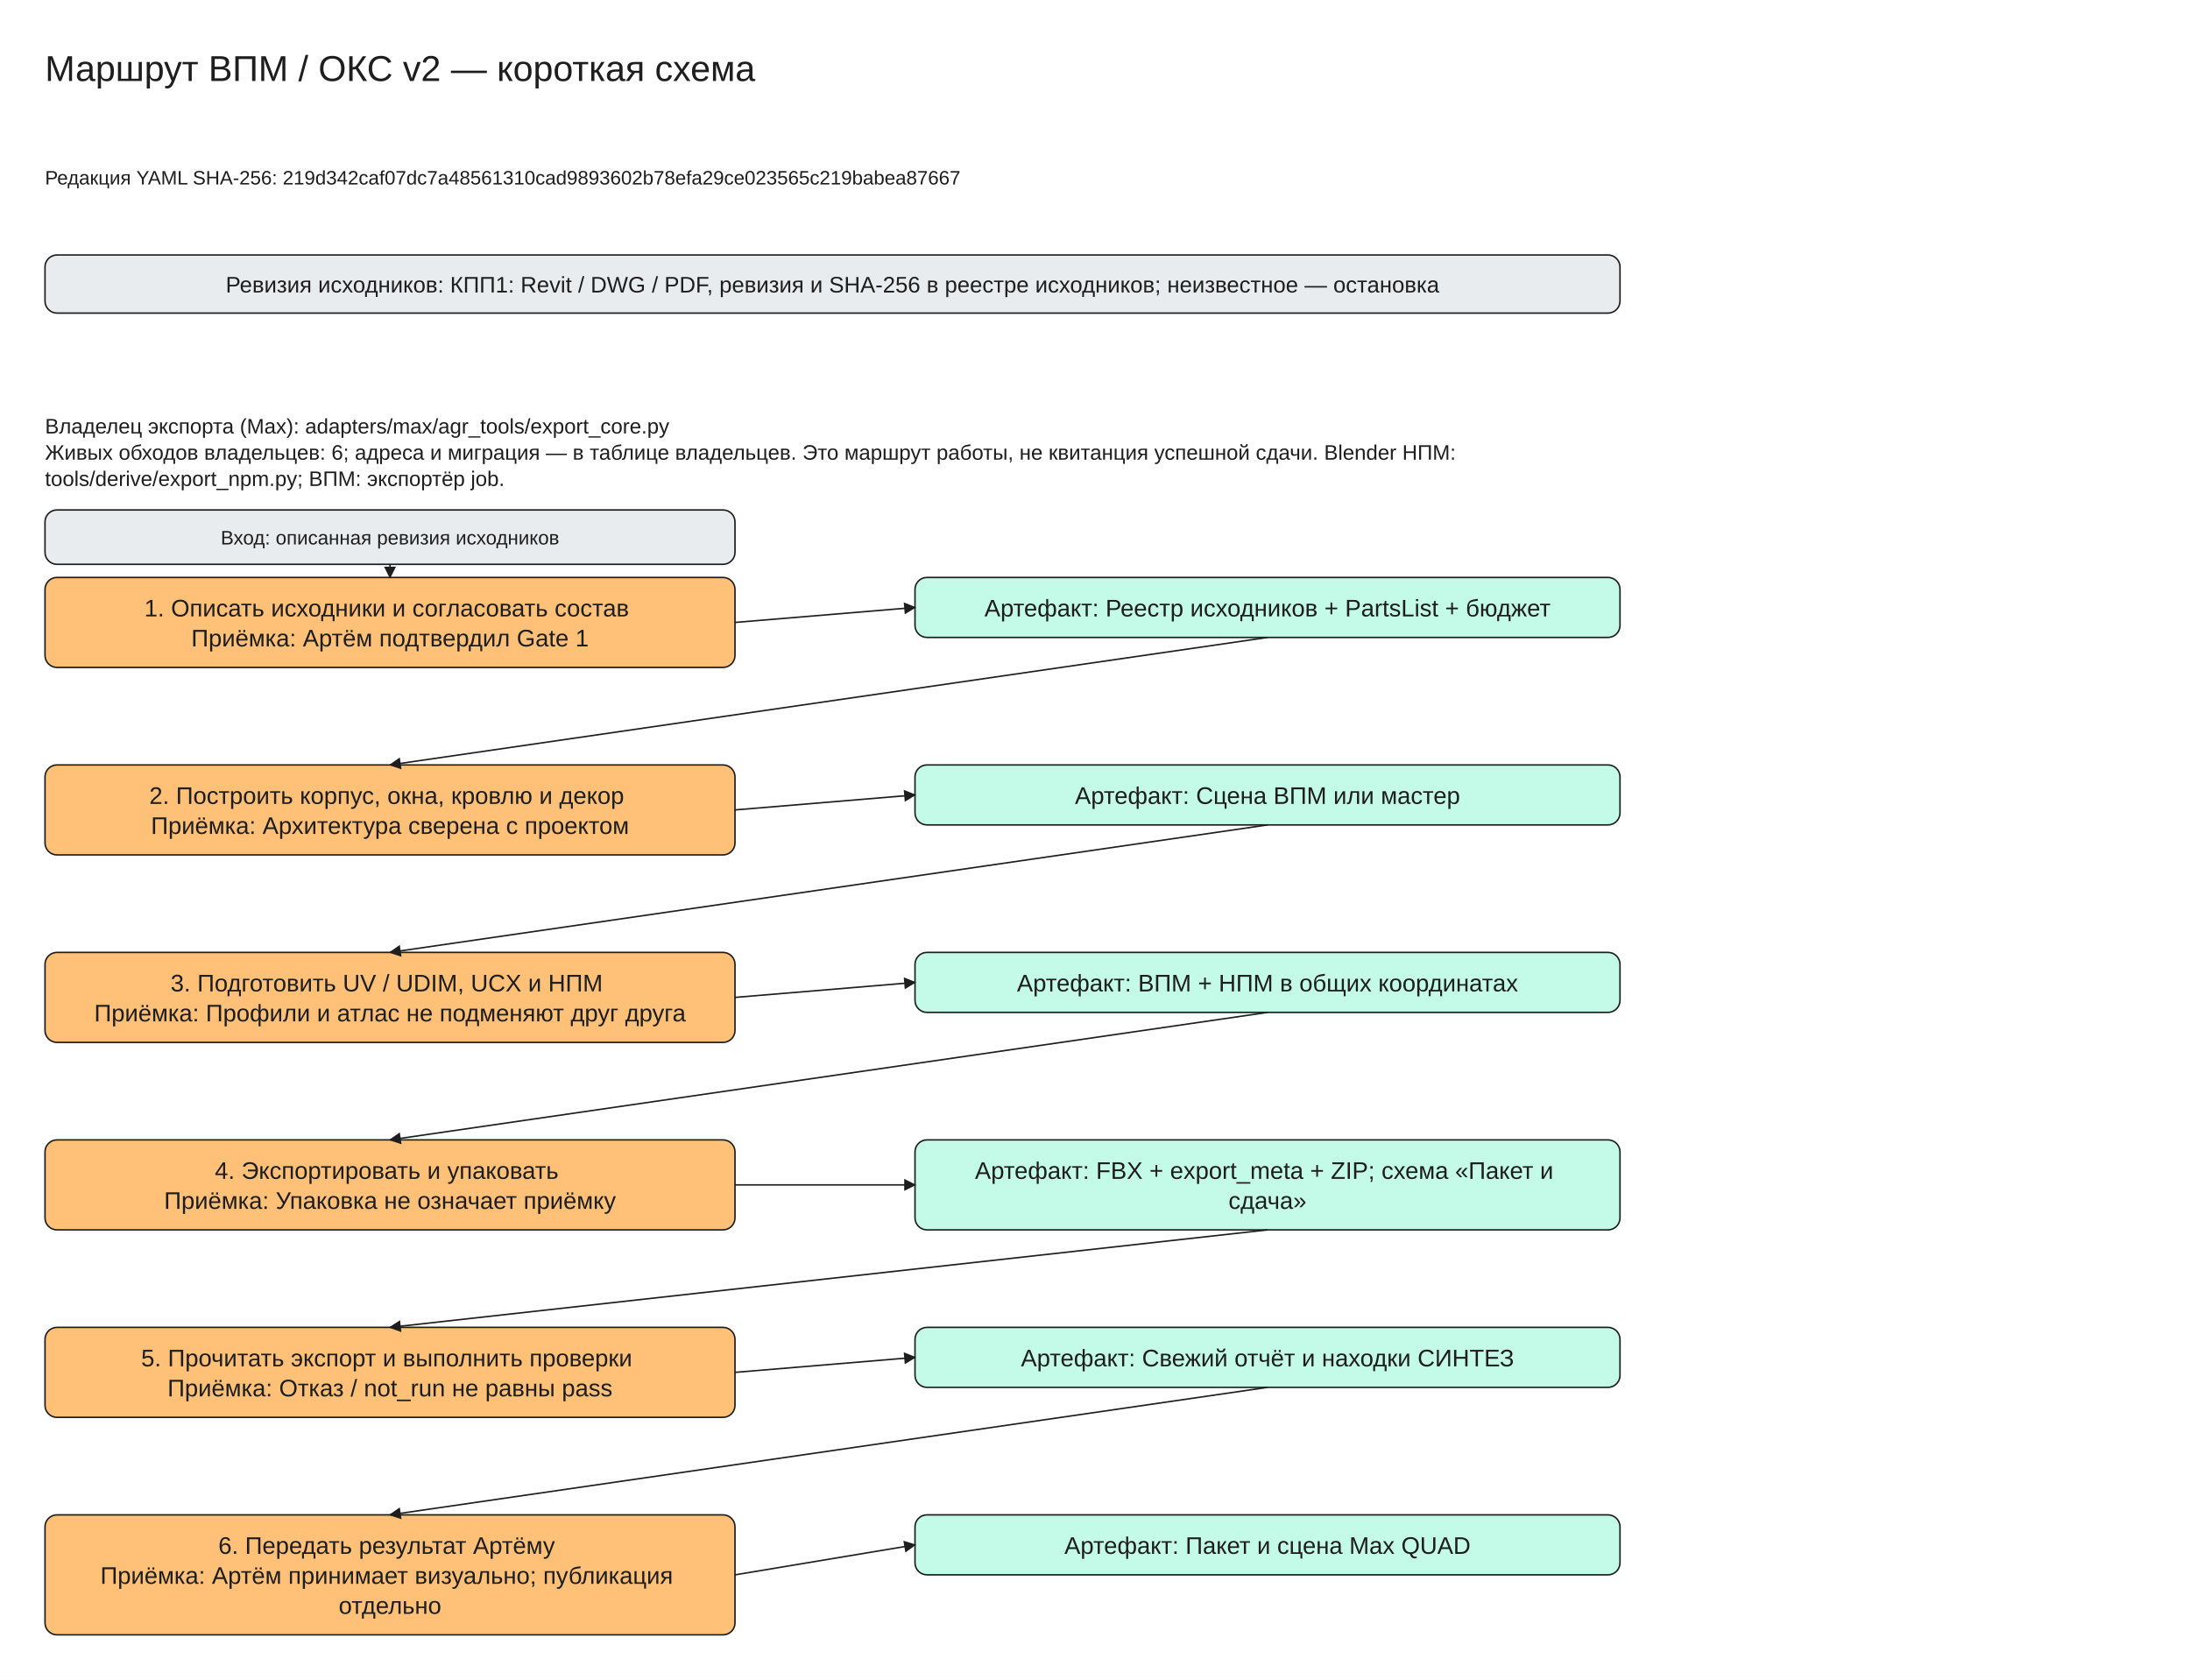
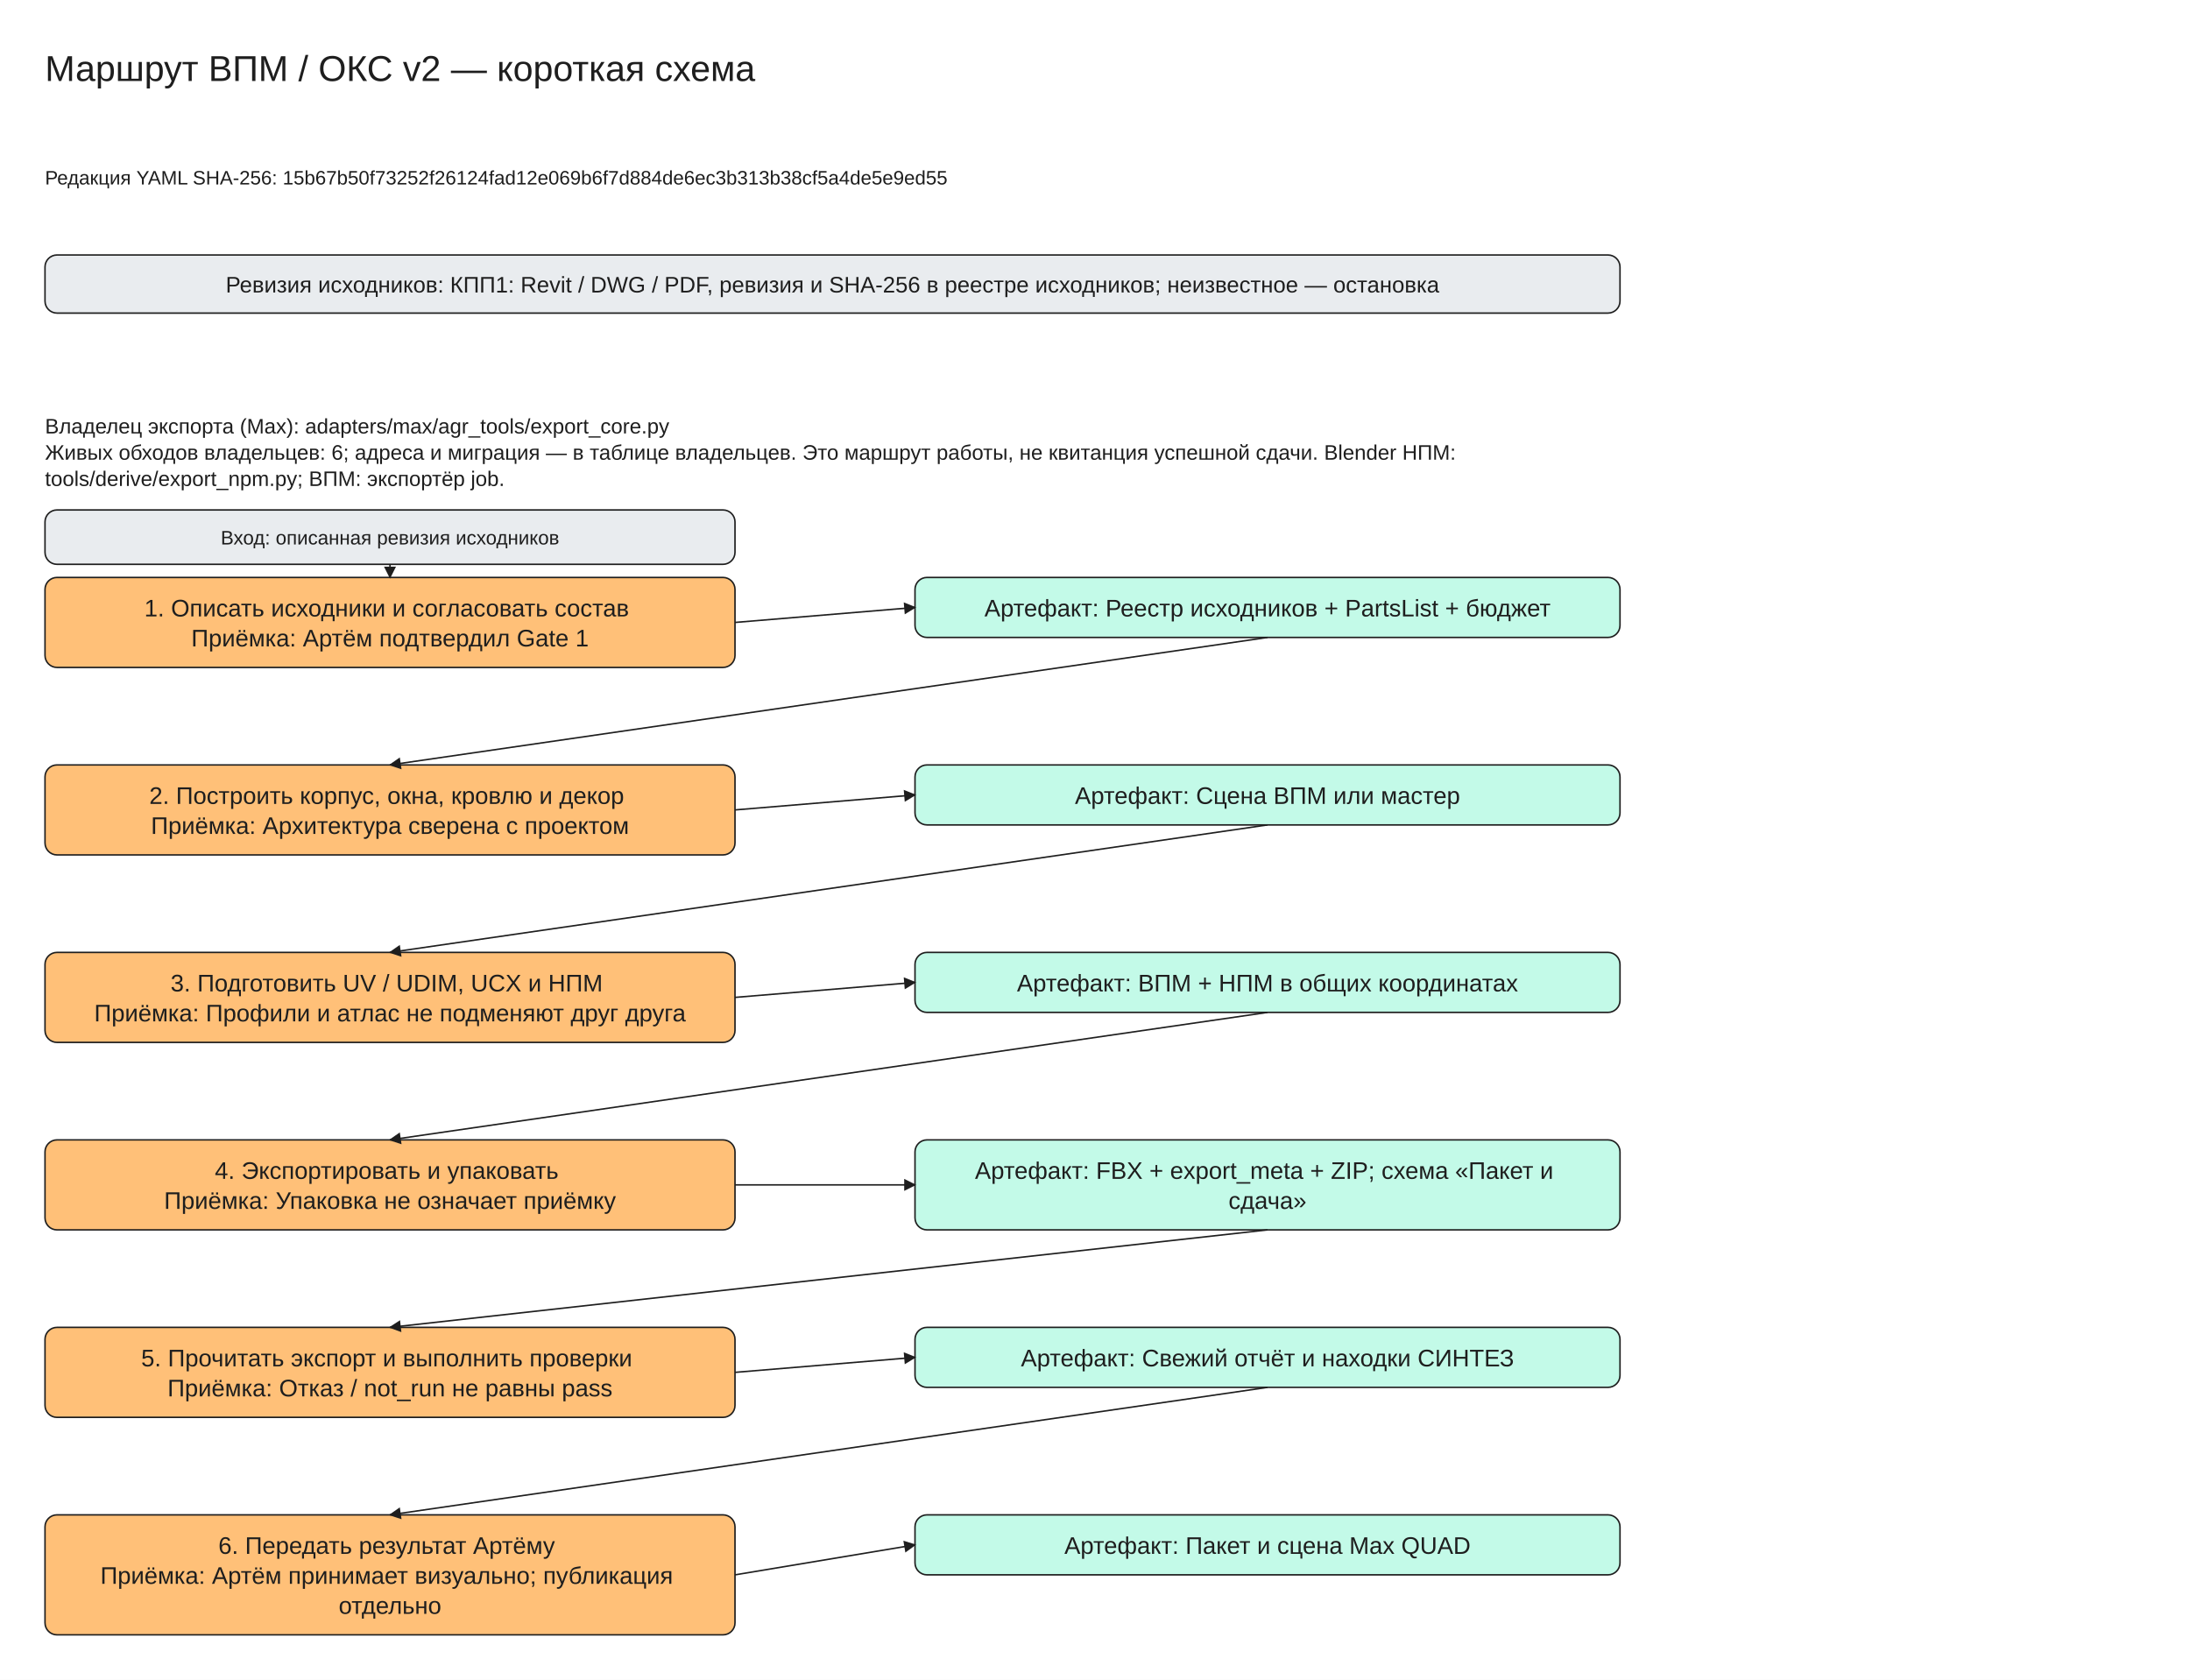
<svg xmlns="http://www.w3.org/2000/svg" viewBox="0 -30 1460 1120" width="1460" height="1120" font-family="Segoe UI, Arial, sans-serif">
  <defs>
    <marker id="arrow" viewBox="0 0 10 10" refX="9" refY="5" markerWidth="8" markerHeight="8" orient="auto-start-reverse">
      <path d="M0,0 L10,5 L0,10 z" fill="#1e1e1e" />
    </marker>
  </defs>
  <rect x="0" y="-30" width="1460" height="1120" fill="#ffffff" />
  <rect x="30" y="140" width="1050" height="38.75" rx="8" fill="#e9ecef" stroke="#1e1e1e" />
  <rect x="30" y="355" width="460" height="60.0" rx="8" fill="#ffc078" stroke="#1e1e1e" />
  <rect x="610" y="355" width="470" height="40.0" rx="8" fill="#c3fae8" stroke="#1e1e1e" />
  <rect x="30" y="310" width="460" height="36.25" rx="8" fill="#e9ecef" stroke="#1e1e1e" />
  <line x1="260.0" y1="346.25" x2="260.0" y2="355.0" stroke="#1e1e1e" marker-end="url(#arrow)" />
  <line x1="490" y1="385.0" x2="610" y2="375.0" stroke="#1e1e1e" marker-end="url(#arrow)" />
  <rect x="30" y="480.0" width="460" height="60.0" rx="8" fill="#ffc078" stroke="#1e1e1e" />
  <rect x="610" y="480.0" width="470" height="40.0" rx="8" fill="#c3fae8" stroke="#1e1e1e" />
  <line x1="845.0" y1="395.0" x2="260.0" y2="480.0" stroke="#1e1e1e" marker-end="url(#arrow)" />
  <line x1="490" y1="510.0" x2="610" y2="500.0" stroke="#1e1e1e" marker-end="url(#arrow)" />
  <rect x="30" y="605.0" width="460" height="60.0" rx="8" fill="#ffc078" stroke="#1e1e1e" />
  <rect x="610" y="605.0" width="470" height="40.0" rx="8" fill="#c3fae8" stroke="#1e1e1e" />
  <line x1="845.0" y1="520.0" x2="260.0" y2="605.0" stroke="#1e1e1e" marker-end="url(#arrow)" />
  <line x1="490" y1="635.0" x2="610" y2="625.0" stroke="#1e1e1e" marker-end="url(#arrow)" />
  <rect x="30" y="730.0" width="460" height="60.0" rx="8" fill="#ffc078" stroke="#1e1e1e" />
  <rect x="610" y="730.0" width="470" height="60.0" rx="8" fill="#c3fae8" stroke="#1e1e1e" />
  <line x1="845.0" y1="645.0" x2="260.0" y2="730.0" stroke="#1e1e1e" marker-end="url(#arrow)" />
  <line x1="490" y1="760.0" x2="610" y2="760.0" stroke="#1e1e1e" marker-end="url(#arrow)" />
  <rect x="30" y="855.0" width="460" height="60.0" rx="8" fill="#ffc078" stroke="#1e1e1e" />
  <rect x="610" y="855.0" width="470" height="40.0" rx="8" fill="#c3fae8" stroke="#1e1e1e" />
  <line x1="845.0" y1="790.0" x2="260.0" y2="855.0" stroke="#1e1e1e" marker-end="url(#arrow)" />
  <line x1="490" y1="885.0" x2="610" y2="875.0" stroke="#1e1e1e" marker-end="url(#arrow)" />
  <rect x="30" y="980.0" width="460" height="80.0" rx="8" fill="#ffc078" stroke="#1e1e1e" />
  <rect x="610" y="980.0" width="470" height="40.0" rx="8" fill="#c3fae8" stroke="#1e1e1e" />
  <line x1="845.0" y1="895.0" x2="260.0" y2="980.0" stroke="#1e1e1e" marker-end="url(#arrow)" />
  <line x1="490" y1="1020.0" x2="610" y2="1000.0" stroke="#1e1e1e" marker-end="url(#arrow)" />
  <text x="30" y="0" font-size="24" text-anchor="start" fill="#1e1e1e">
    <tspan x="30" dy="24">Маршрут ВПМ / ОКС v2 — короткая схема</tspan>
  </text>
  <text x="30" y="80" font-size="13" text-anchor="start" fill="#1e1e1e">
-     <tspan x="30" dy="13">Редакция YAML SHA-256: 219d342caf07dc7a48561310cad9893602b78efa29ce023565c219babea87667</tspan>
+     <tspan x="30" dy="13">Редакция YAML SHA-256: 15b67b50f73252f26124fad12e069b6f7d884de6ec3b313b38cf5a4de5e9ed55</tspan>
  </text>
  <text x="555.0" y="150.0" font-size="15" text-anchor="middle" fill="#1e1e1e">
    <tspan x="555.0" dy="15">Ревизия исходников: КПП1: Revit / DWG / PDF, ревизия и SHA-256 в реестре исходников; неизвестное — остановка</tspan>
  </text>
  <text x="30" y="245" font-size="14" text-anchor="start" fill="#1e1e1e">
    <tspan x="30" dy="14">Владелец экспорта (Max): adapters/max/agr_tools/export_core.py</tspan>
    <tspan x="30" dy="17.5">Живых обходов владельцев: 6; адреса и миграция — в таблице владельцев. Это маршрут работы, не квитанция успешной сдачи. Blender НПМ:</tspan>
    <tspan x="30" dy="17.5">tools/derive/export_npm.py; ВПМ: экспортёр job.</tspan>
  </text>
  <text x="260.0" y="365.0" font-size="16" text-anchor="middle" fill="#1e1e1e">
    <tspan x="260.0" dy="16">1. Описать исходники и согласовать состав</tspan>
    <tspan x="260.0" dy="20.0">Приёмка: Артём подтвердил Gate 1</tspan>
  </text>
  <text x="845.0" y="365.0" font-size="16" text-anchor="middle" fill="#1e1e1e">
    <tspan x="845.0" dy="16">Артефакт: Реестр исходников + PartsList + бюджет</tspan>
  </text>
  <text x="260.0" y="320.0" font-size="13" text-anchor="middle" fill="#1e1e1e">
    <tspan x="260.0" dy="13">Вход: описанная ревизия исходников</tspan>
  </text>
  <text x="260.0" y="490.0" font-size="16" text-anchor="middle" fill="#1e1e1e">
    <tspan x="260.0" dy="16">2. Построить корпус, окна, кровлю и декор</tspan>
    <tspan x="260.0" dy="20.0">Приёмка: Архитектура сверена с проектом</tspan>
  </text>
  <text x="845.0" y="490.0" font-size="16" text-anchor="middle" fill="#1e1e1e">
    <tspan x="845.0" dy="16">Артефакт: Сцена ВПМ или мастер</tspan>
  </text>
  <text x="260.0" y="615.0" font-size="16" text-anchor="middle" fill="#1e1e1e">
    <tspan x="260.0" dy="16">3. Подготовить UV / UDIM, UCX и НПМ</tspan>
    <tspan x="260.0" dy="20.0">Приёмка: Профили и атлас не подменяют друг друга</tspan>
  </text>
  <text x="845.0" y="615.0" font-size="16" text-anchor="middle" fill="#1e1e1e">
    <tspan x="845.0" dy="16">Артефакт: ВПМ + НПМ в общих координатах</tspan>
  </text>
  <text x="260.0" y="740.0" font-size="16" text-anchor="middle" fill="#1e1e1e">
    <tspan x="260.0" dy="16">4. Экспортировать и упаковать</tspan>
    <tspan x="260.0" dy="20.0">Приёмка: Упаковка не означает приёмку</tspan>
  </text>
  <text x="845.0" y="740.0" font-size="16" text-anchor="middle" fill="#1e1e1e">
    <tspan x="845.0" dy="16">Артефакт: FBX + export_meta + ZIP; схема «Пакет и</tspan>
    <tspan x="845.0" dy="20.0">сдача»</tspan>
  </text>
  <text x="260.0" y="865.0" font-size="16" text-anchor="middle" fill="#1e1e1e">
    <tspan x="260.0" dy="16">5. Прочитать экспорт и выполнить проверки</tspan>
    <tspan x="260.0" dy="20.0">Приёмка: Отказ / not_run не равны pass</tspan>
  </text>
  <text x="845.0" y="865.0" font-size="16" text-anchor="middle" fill="#1e1e1e">
    <tspan x="845.0" dy="16">Артефакт: Свежий отчёт и находки СИНТЕЗ</tspan>
  </text>
  <text x="260.0" y="990.0" font-size="16" text-anchor="middle" fill="#1e1e1e">
    <tspan x="260.0" dy="16">6. Передать результат Артёму</tspan>
    <tspan x="260.0" dy="20.0">Приёмка: Артём принимает визуально; публикация</tspan>
    <tspan x="260.0" dy="20.0">отдельно</tspan>
  </text>
  <text x="845.0" y="990.0" font-size="16" text-anchor="middle" fill="#1e1e1e">
    <tspan x="845.0" dy="16">Артефакт: Пакет и сцена Max QUAD</tspan>
  </text>
</svg>
